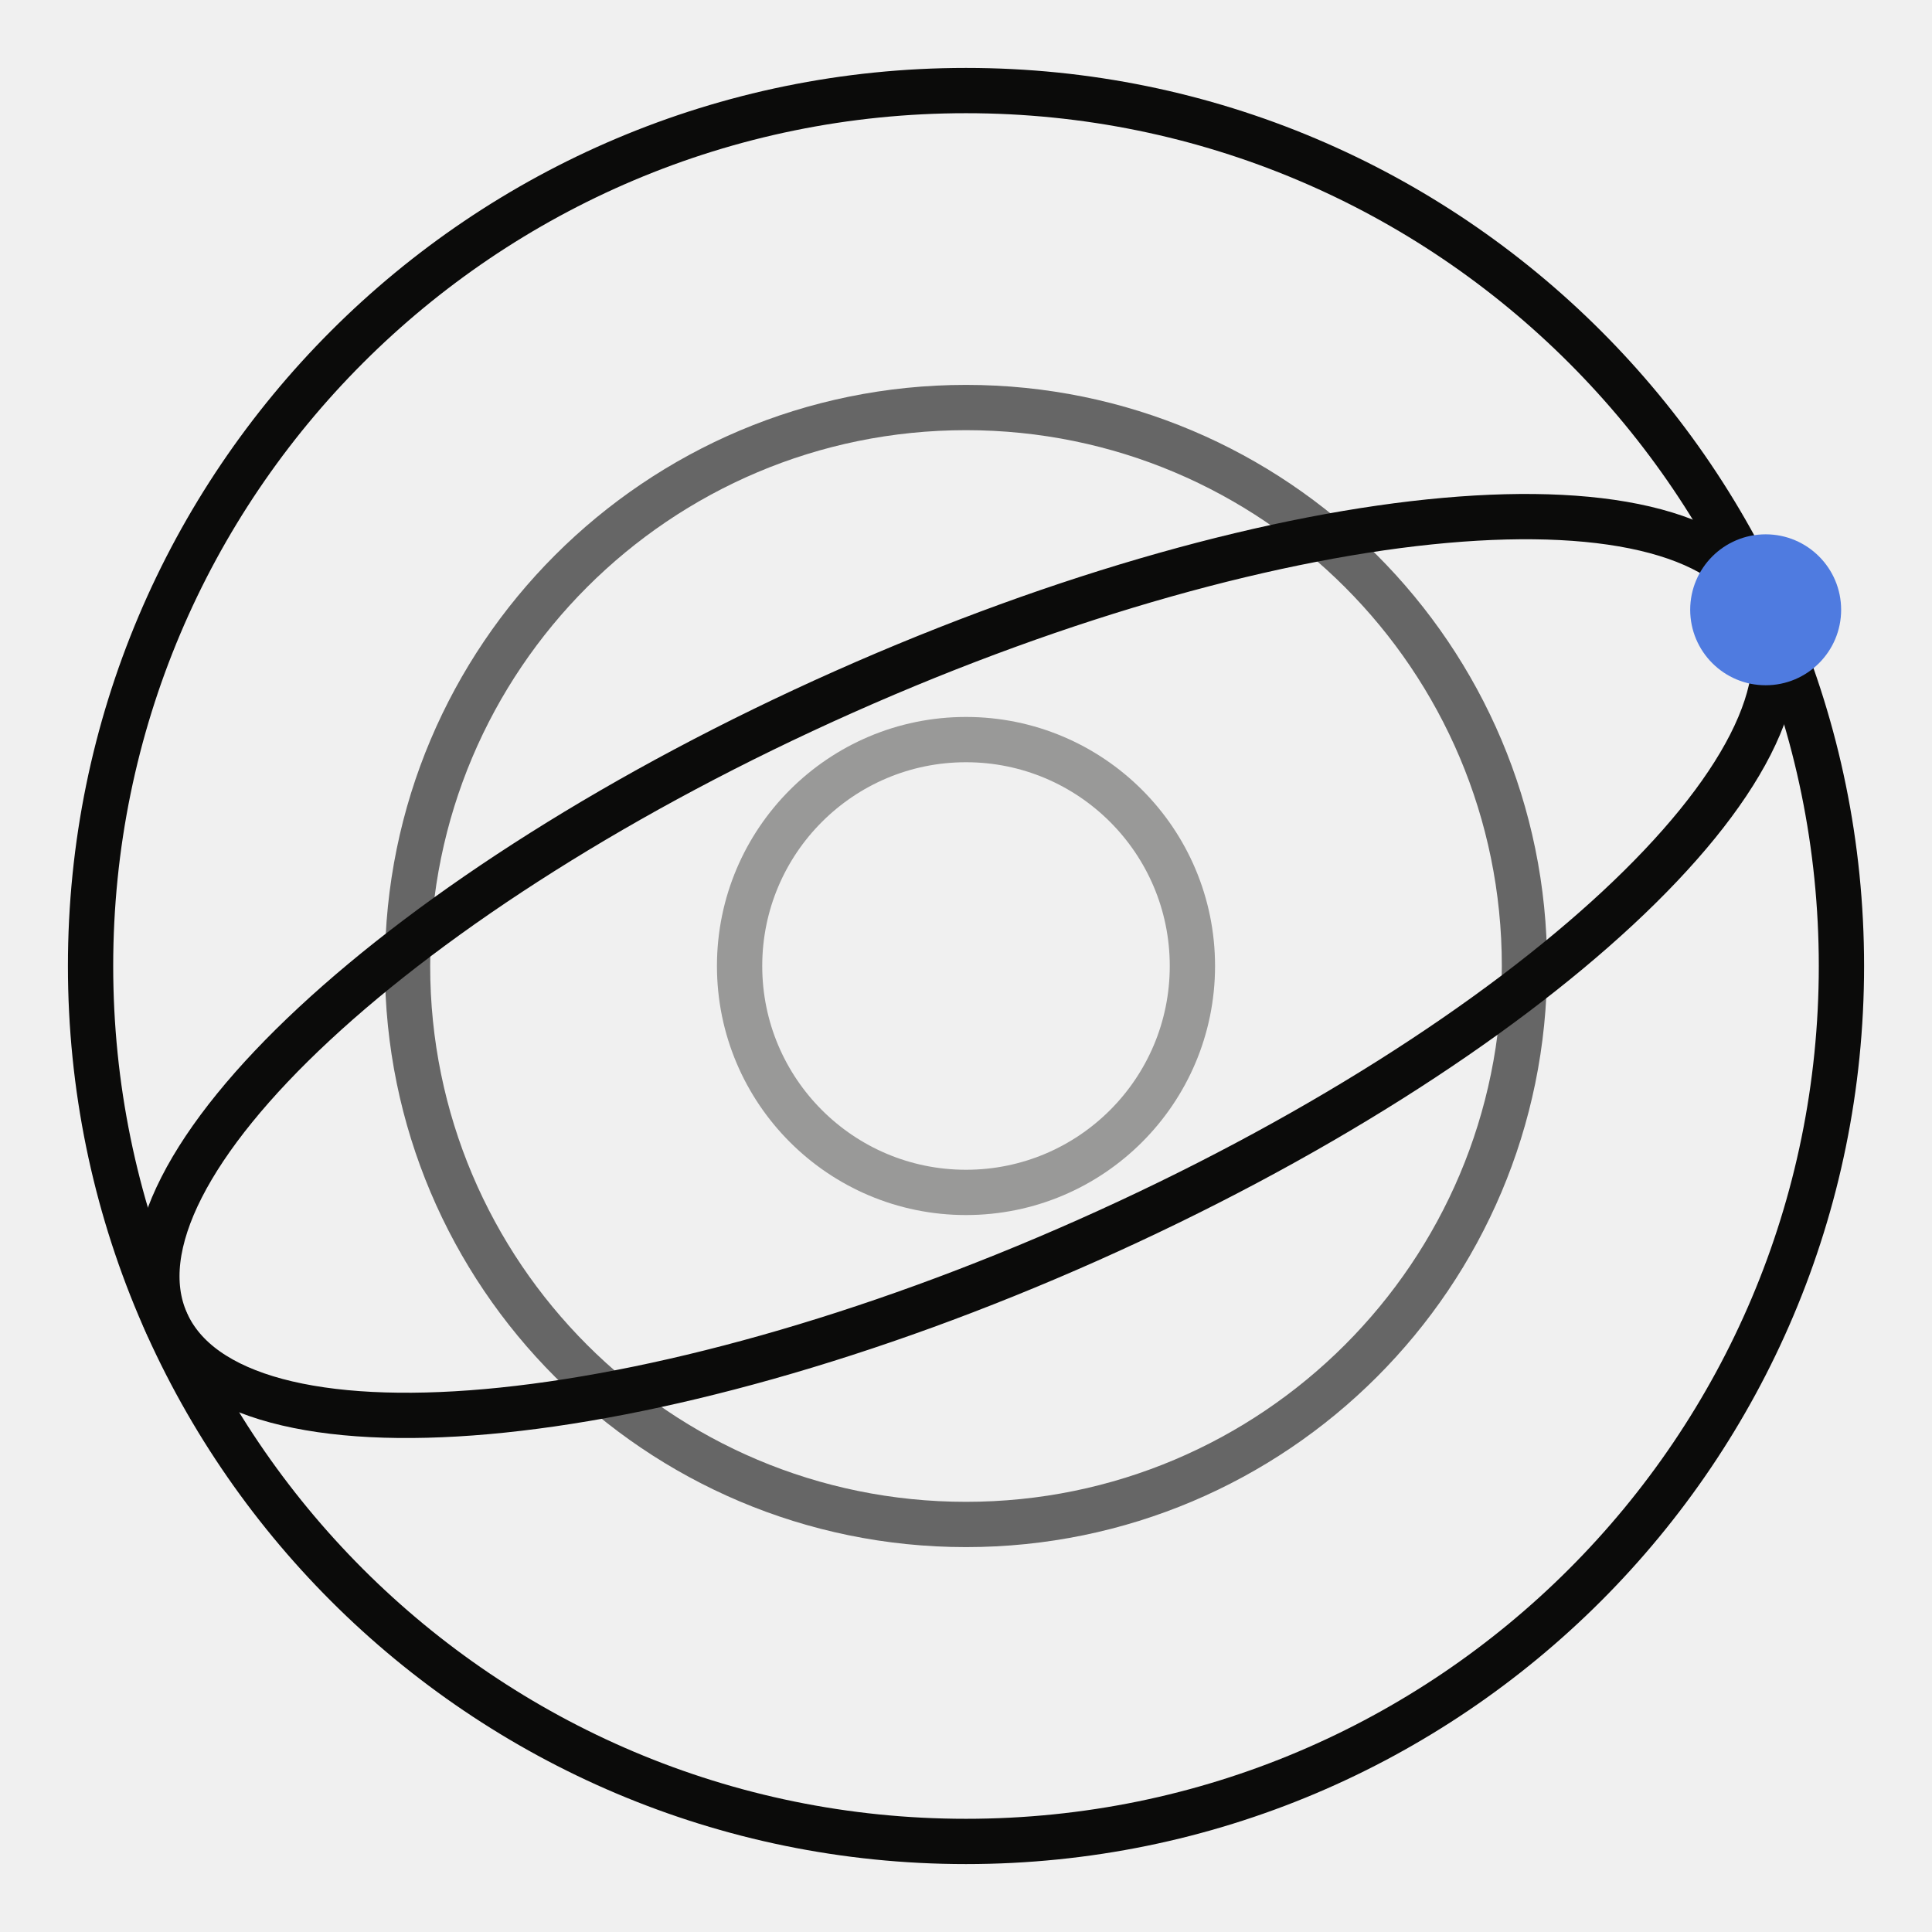
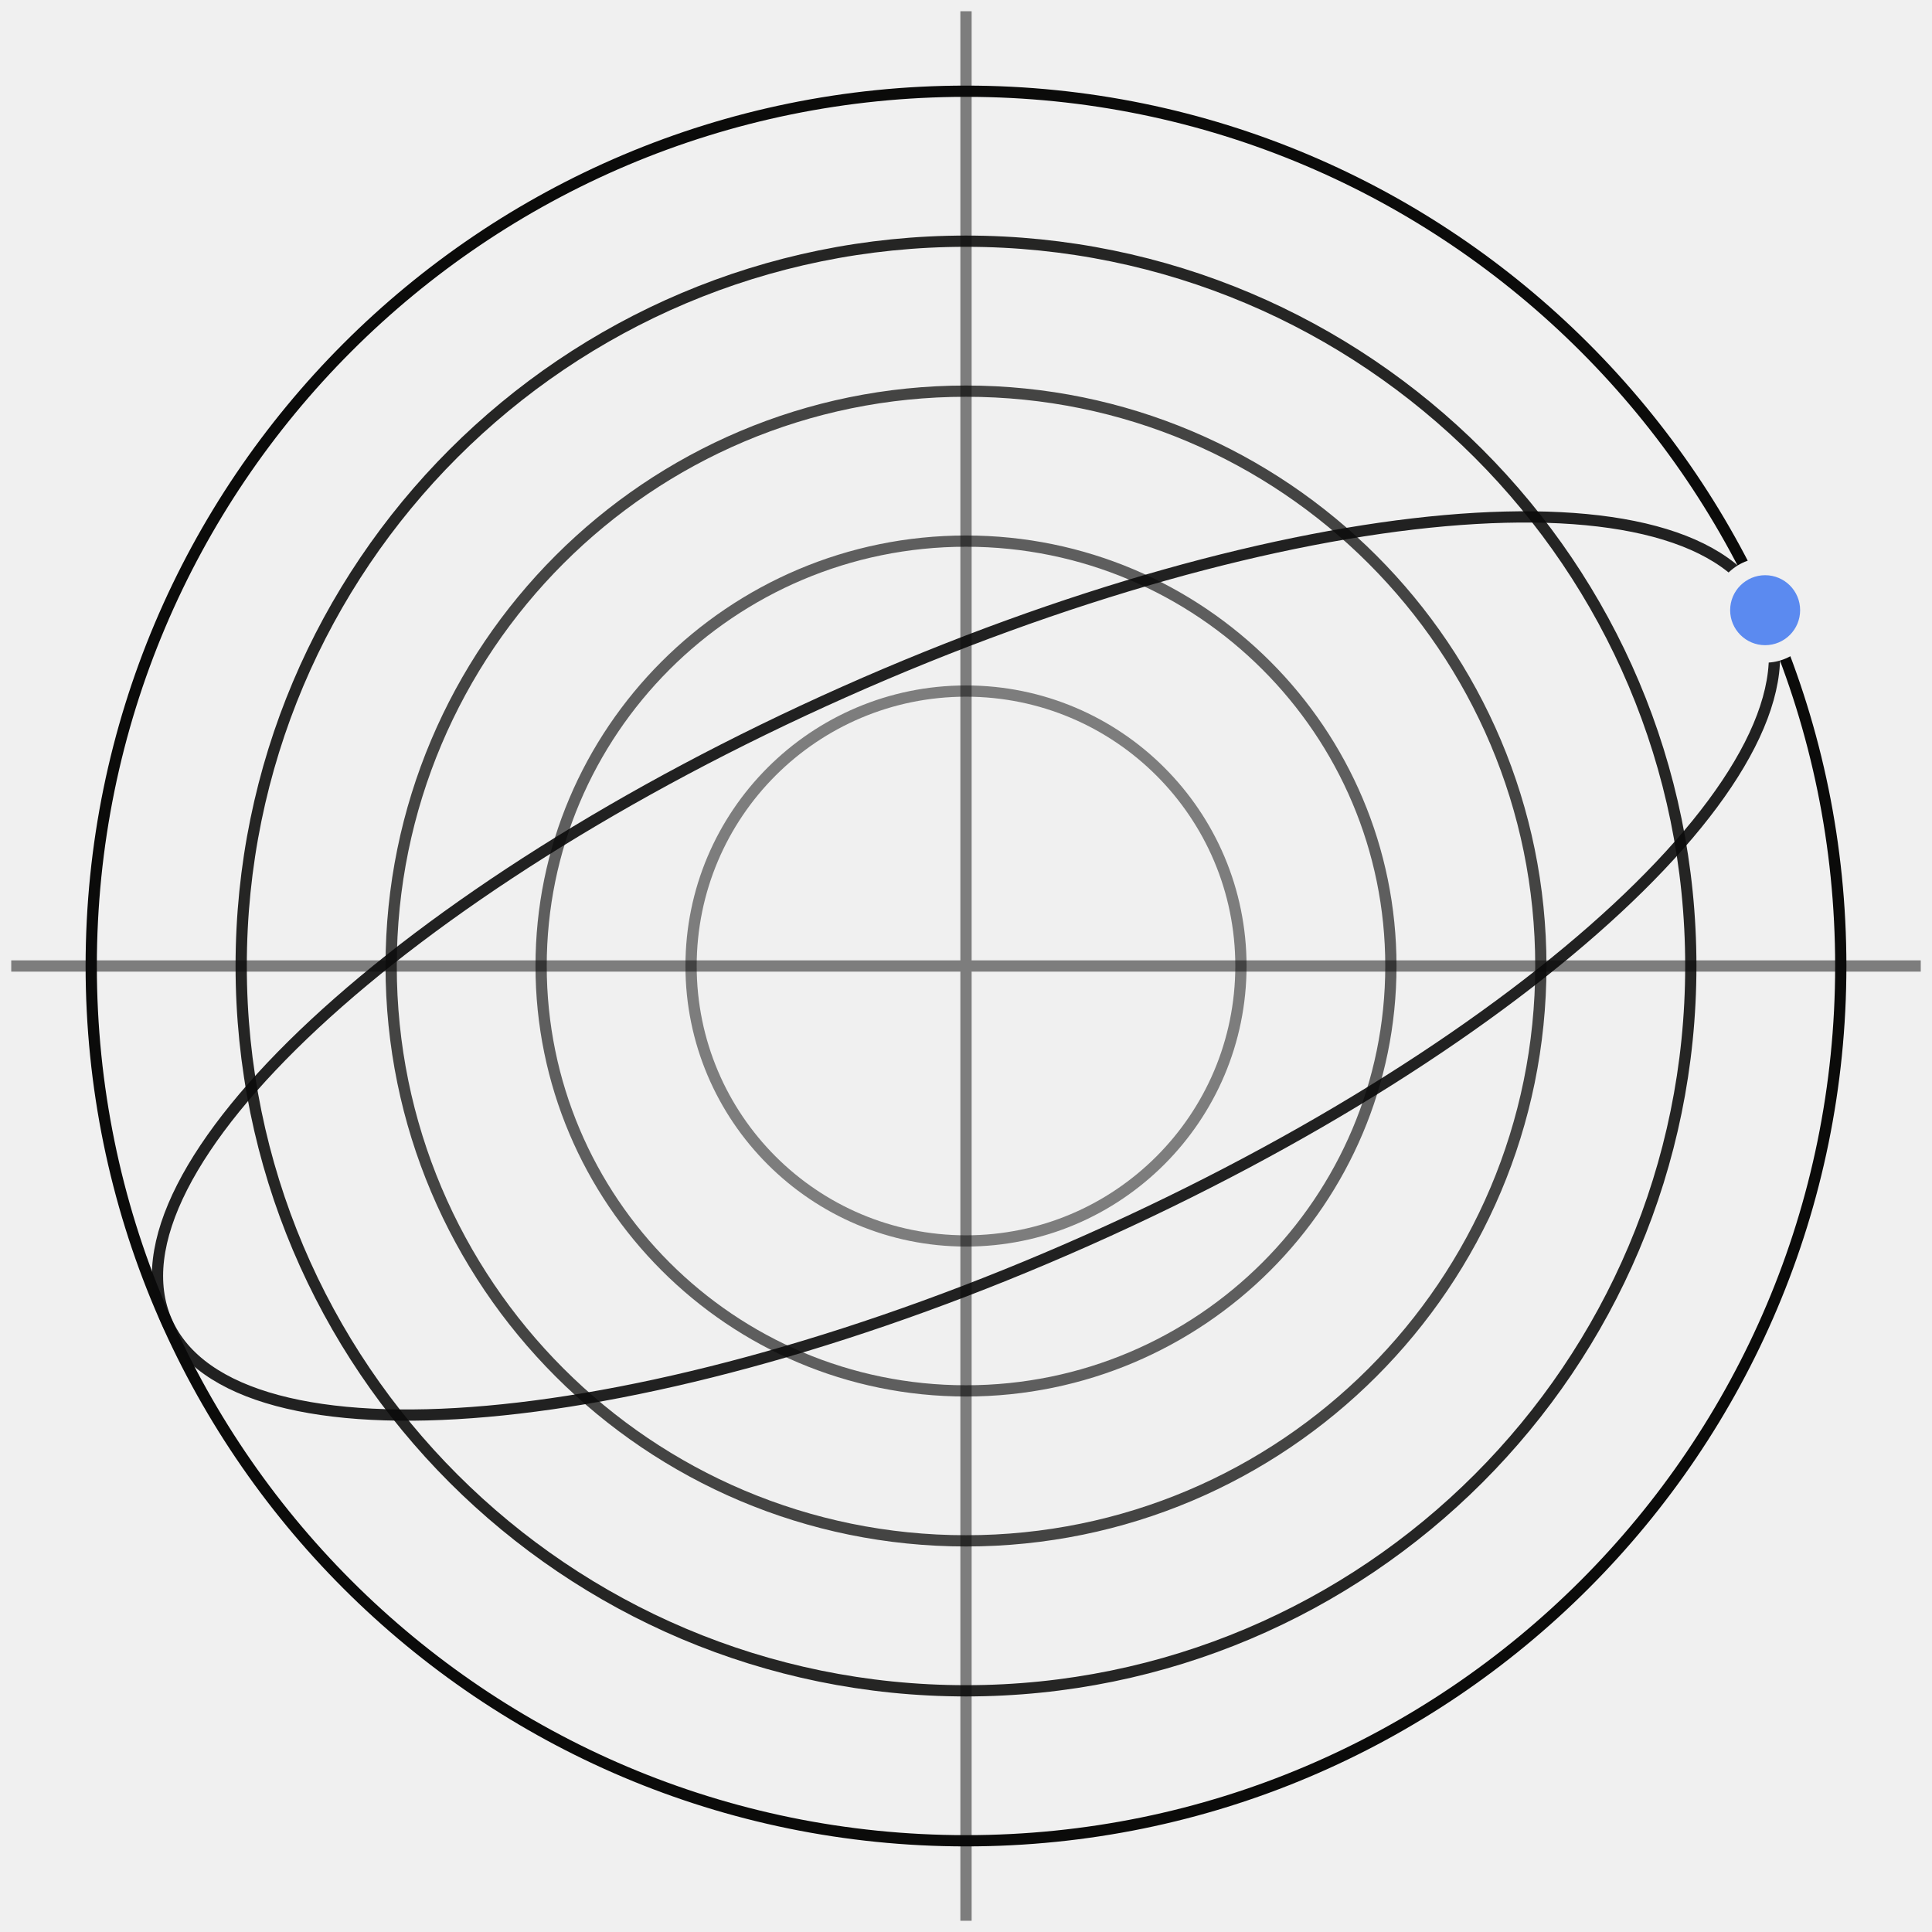
- <svg xmlns="http://www.w3.org/2000/svg" viewBox="0 0 64 64" fill="none" role="img">
-   <g stroke="#0B0B0A" stroke-width="1.5">
-     <circle cx="32" cy="32" r="29" />
-     <circle cx="32" cy="32" r="18.5" stroke-opacity=".6" />
-     <circle cx="32" cy="32" r="7.5" stroke-opacity=".38" />
-     <ellipse cx="32" cy="32" rx="29" ry="9.94" transform="rotate(-24 32 32)" />
+ <svg xmlns="http://www.w3.org/2000/svg" viewBox="13.5 13.5 773 773">
+   <defs>
+     <mask id="satellite-gap" maskUnits="userSpaceOnUse" x="13.5" y="13.5" width="773" height="773">
+       <rect x="13.5" y="13.5" width="773" height="773" fill="#fff" />
+       <circle cx="719.74" cy="257.64" r="21" fill="#000" />
+     </mask>
+   </defs>
+   <g fill="none" stroke="#0B0B0A" stroke-width="4.5" mask="url(#satellite-gap)">
+     <circle cx="400" cy="400" r="110" stroke-opacity="0.50" />
+     <circle cx="400" cy="400" r="170" stroke-opacity="0.63" />
+     <circle cx="400" cy="400" r="230" stroke-opacity="0.75" />
+     <circle cx="400" cy="400" r="290" stroke-opacity="0.88" />
+     <circle cx="400" cy="400" r="350" stroke-opacity="1.00" />
+     <path d="M400 18V782M18 400H782" stroke-opacity="0.5" />
+     <ellipse cx="400" cy="400" rx="350" ry="120" transform="rotate(-24 400 400)" stroke-opacity="0.9" />
  </g>
-   <circle cx="58.49" cy="20.2" r="2.5" fill="#4F7BE0" />
+   <circle cx="719.74" cy="257.64" r="14" fill="#5B8AF0" />
</svg>
